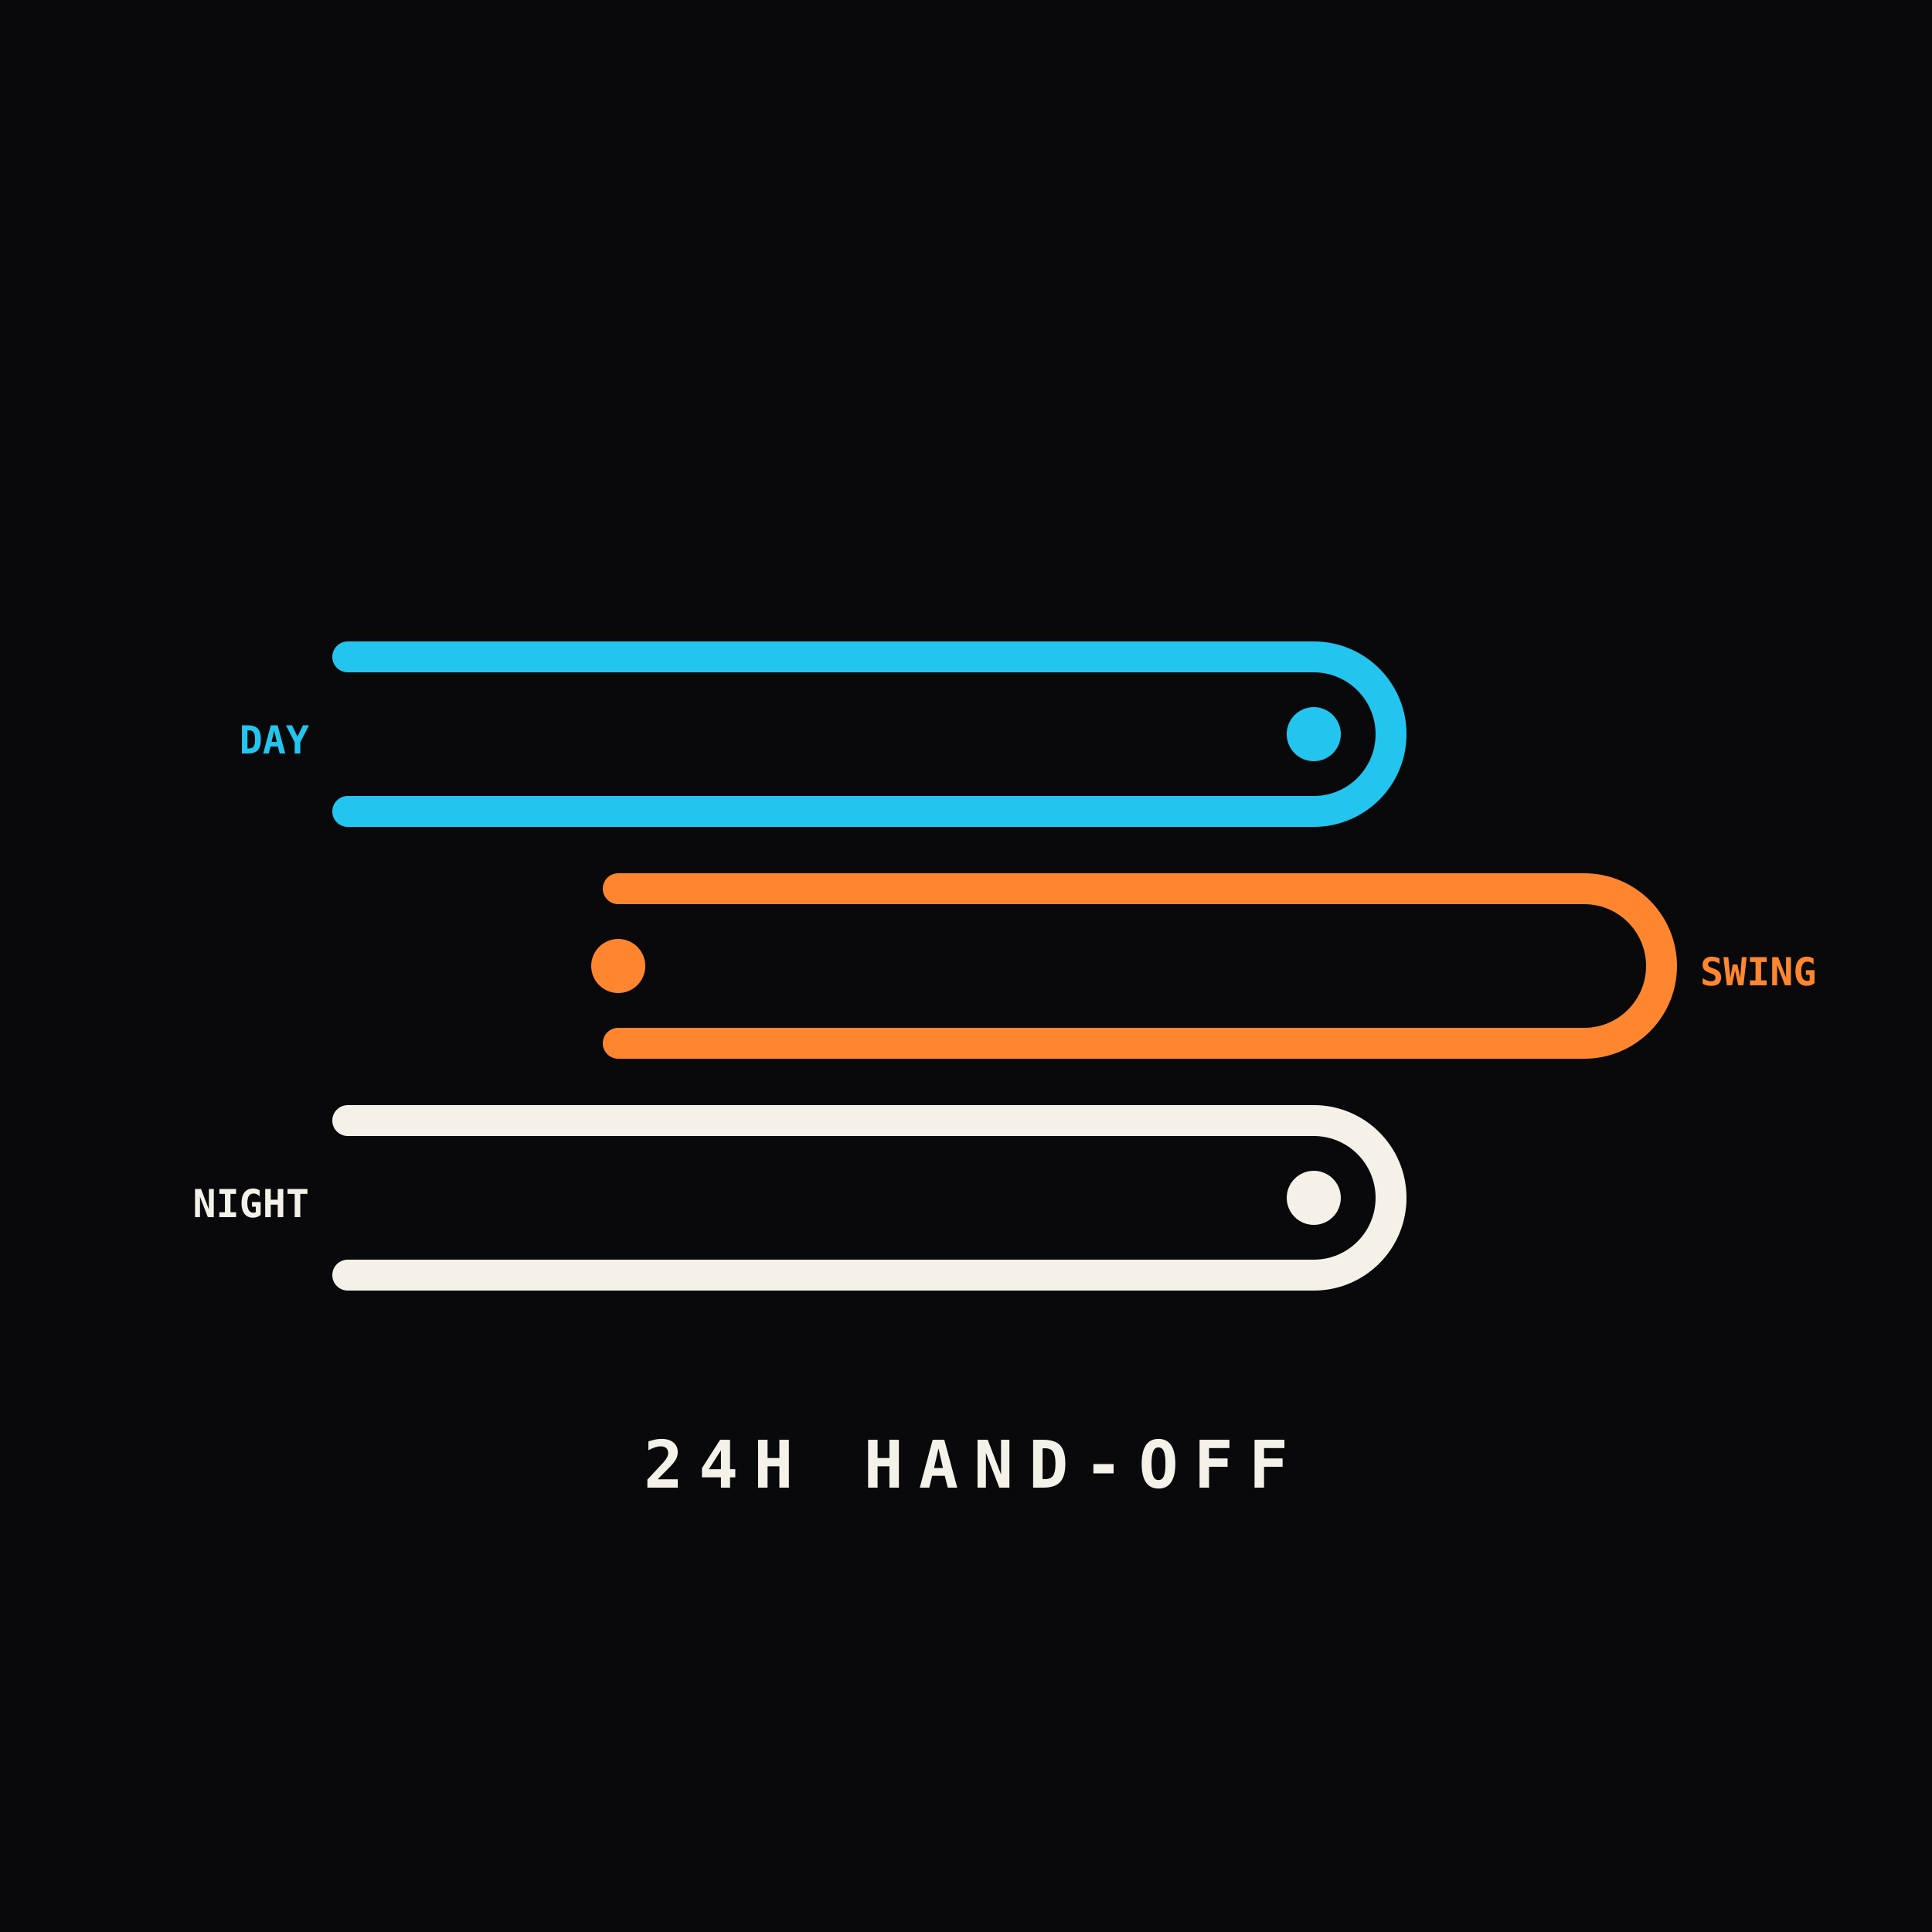
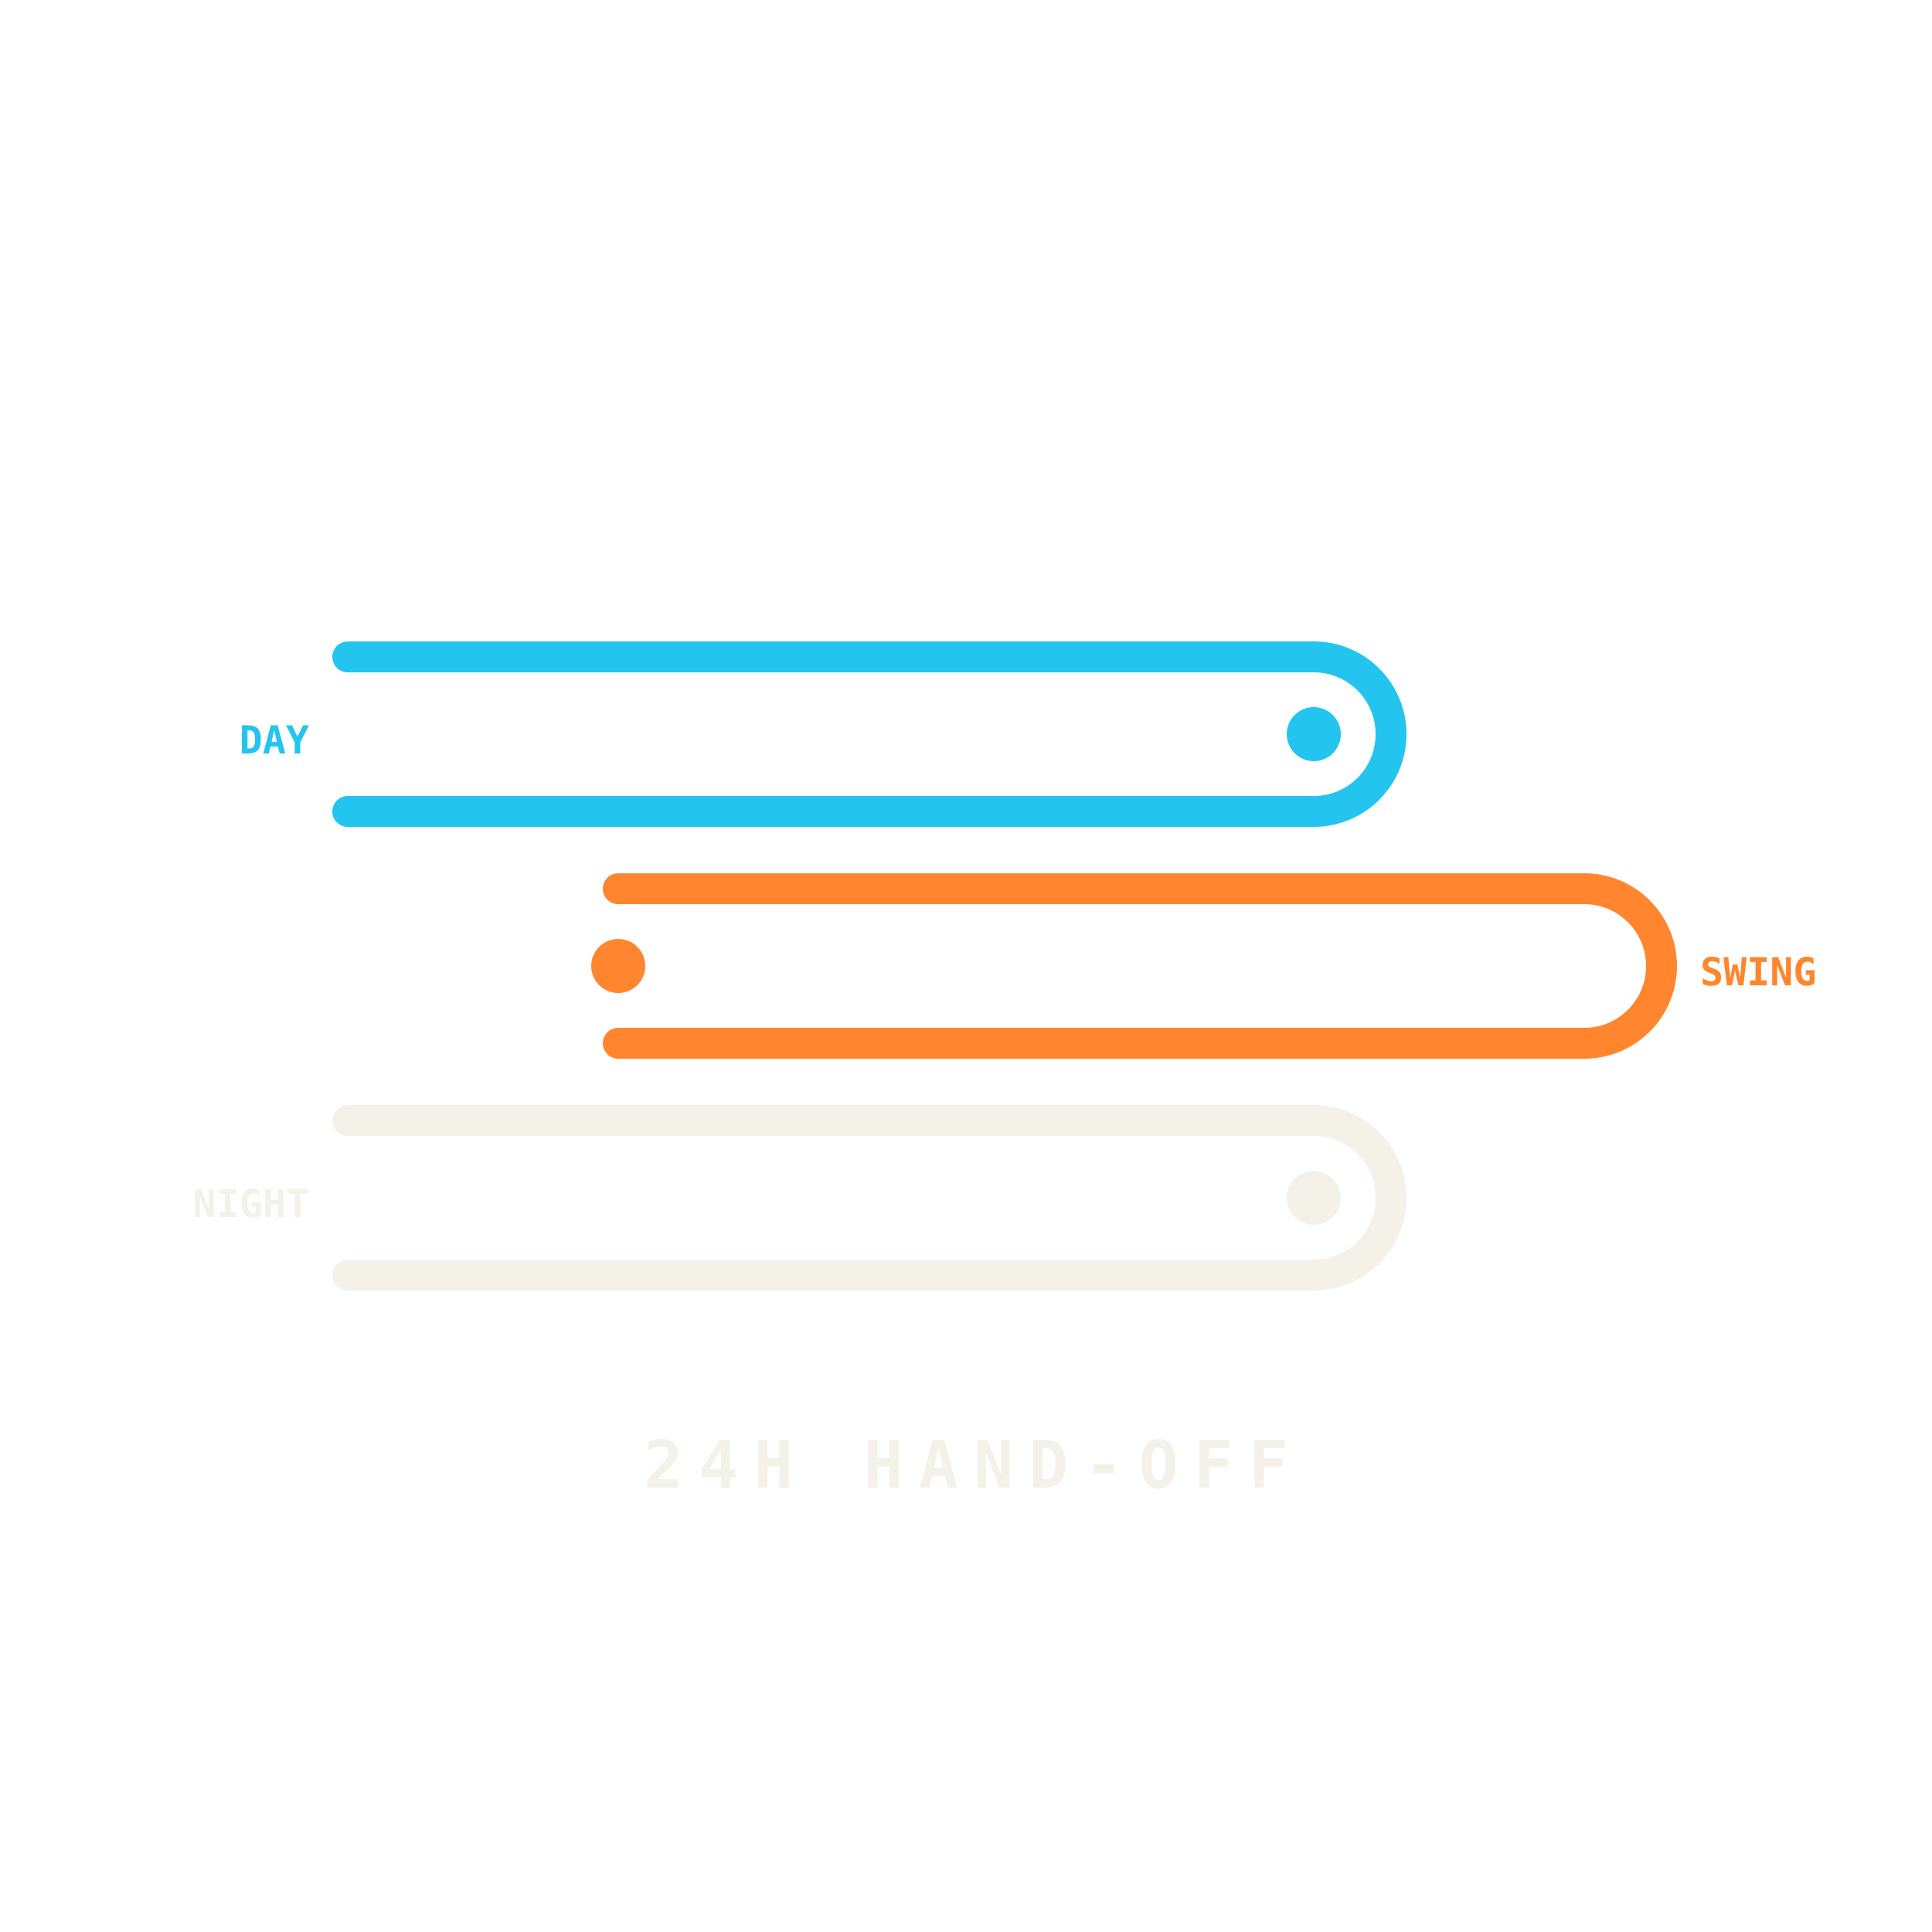
<svg xmlns="http://www.w3.org/2000/svg" viewBox="0 0 1000 1000" width="1000" height="1000">
-   <rect width="1000" height="1000" fill="#09090b" />
  <g transform="translate(500, 480)">
    <path d="M -320 -140 L 180 -140 A 40 40 0 0 1 220 -100 A 40 40 0 0 1 180 -60 L -320 -60" fill="none" stroke="#23C5EF" stroke-width="16" stroke-linecap="round" />
    <path d="M -180 -20 L 320 -20 A 40 40 0 0 1 360 20 A 40 40 0 0 1 320 60 L -180 60" fill="none" stroke="#FF862E" stroke-width="16" stroke-linecap="round" />
    <path d="M -320 100 L 180 100 A 40 40 0 0 1 220 140 A 40 40 0 0 1 180 180 L -320 180" fill="none" stroke="#F4F1E9" stroke-width="16" stroke-linecap="round" />
    <circle cx="180" cy="-100" r="14" fill="#23C5EF" />
    <circle cx="-180" cy="20" r="14" fill="#FF862E" />
    <circle cx="180" cy="140" r="14" fill="#F4F1E9" />
    <text x="-340" y="-90" fill="#23C5EF" font-family="monospace" font-size="20" font-weight="bold" text-anchor="end">DAY</text>
    <text x="380" y="30" fill="#FF862E" font-family="monospace" font-size="20" font-weight="bold" text-anchor="start">SWING</text>
    <text x="-340" y="150" fill="#F4F1E9" font-family="monospace" font-size="20" font-weight="bold" text-anchor="end">NIGHT</text>
    <text x="0" y="290" fill="#F4F1E9" font-family="monospace" font-size="34" font-weight="bold" letter-spacing="8" text-anchor="middle">24H HAND-OFF</text>
  </g>
</svg>
